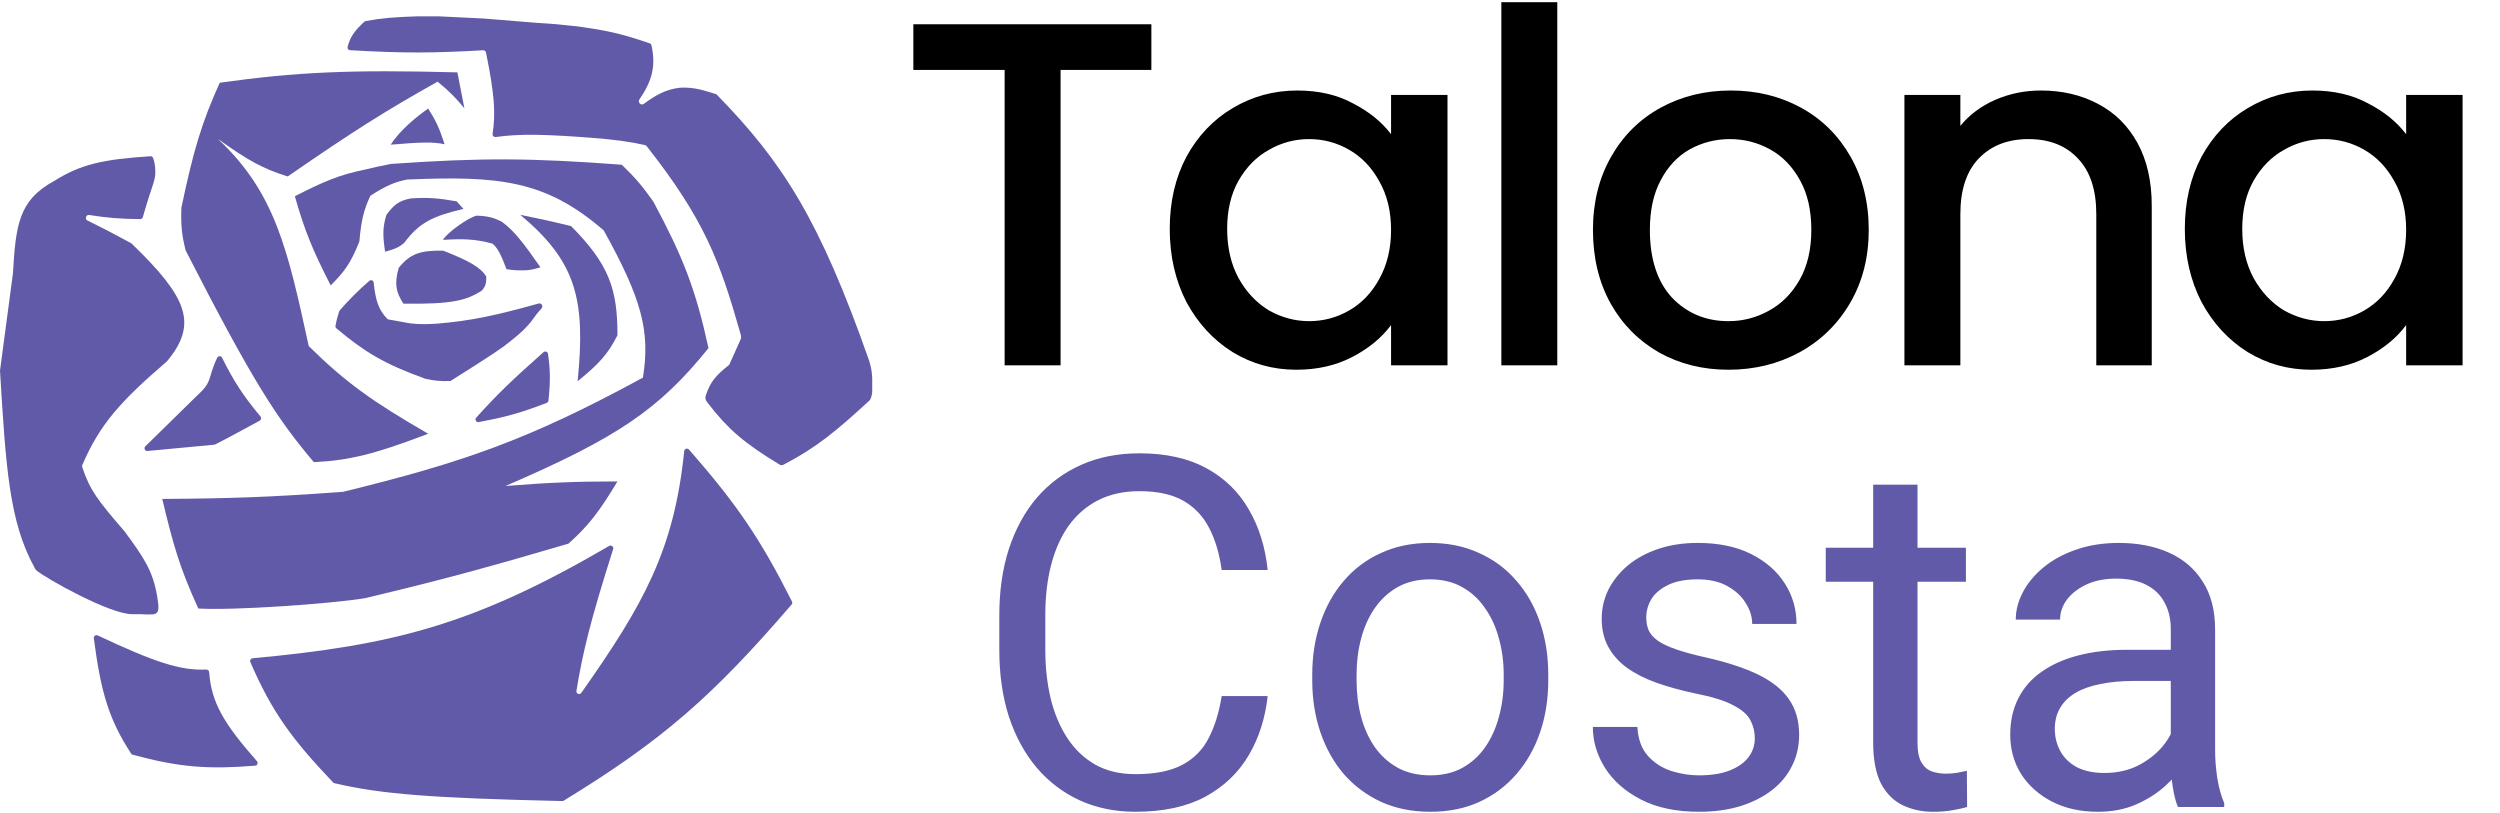
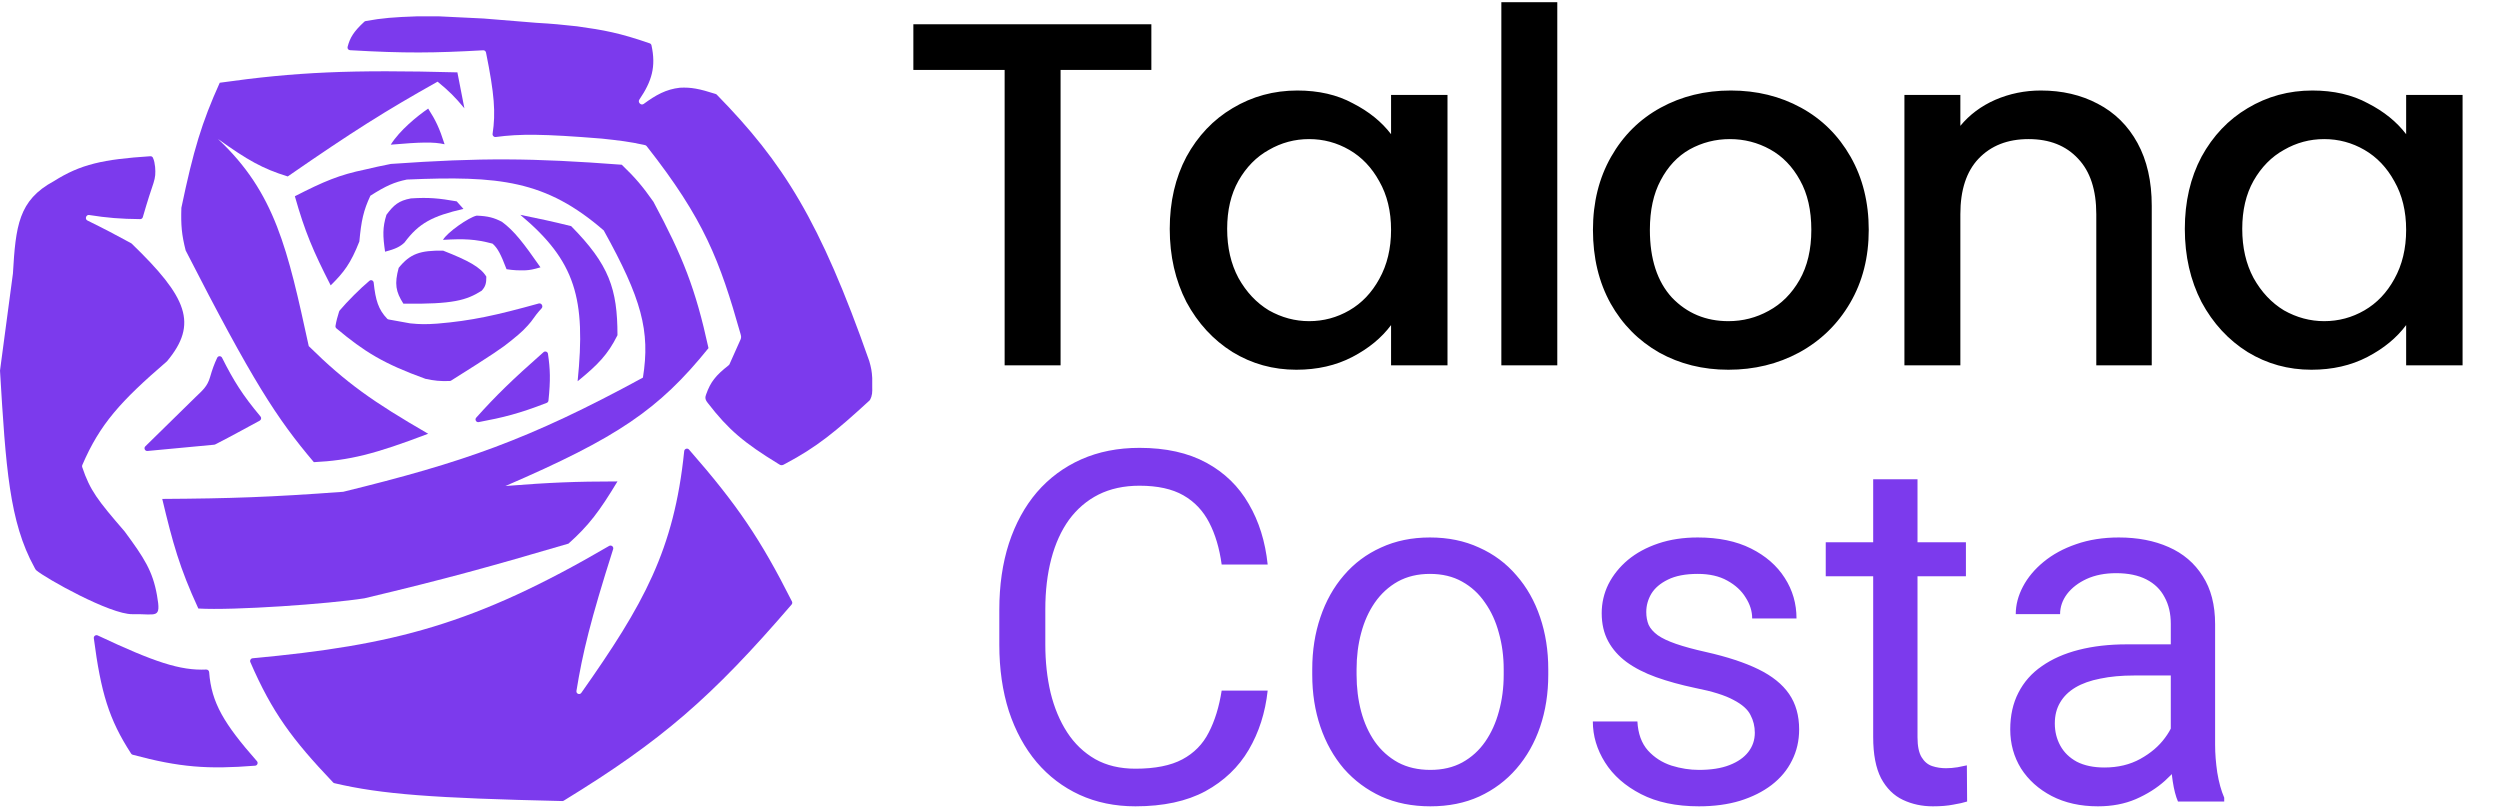
- <svg xmlns="http://www.w3.org/2000/svg" width="917" height="298" viewBox="0 0 917 298" fill="none">
+ <svg xmlns="http://www.w3.org/2000/svg" width="917" height="296" viewBox="0 0 917 296" fill="none">
  <path d="M422.32 8.9V25.64H389.02V134H368.5V25.64H335.02V8.9H422.32ZM429.062 83.96C429.062 74 431.102 65.18 435.182 57.5C439.382 49.82 445.022 43.88 452.102 39.68C459.302 35.36 467.222 33.2 475.862 33.2C483.662 33.2 490.442 34.76 496.202 37.88C502.082 40.88 506.762 44.66 510.242 49.22V34.82H530.942V134H510.242V119.24C506.762 123.92 502.022 127.82 496.022 130.94C490.022 134.06 483.182 135.62 475.502 135.62C466.982 135.62 459.182 133.46 452.102 129.14C445.022 124.7 439.382 118.58 435.182 110.78C431.102 102.86 429.062 93.92 429.062 83.96ZM510.242 84.32C510.242 77.48 508.802 71.54 505.922 66.5C503.162 61.46 499.502 57.62 494.942 54.98C490.382 52.34 485.462 51.02 480.182 51.02C474.902 51.02 469.982 52.34 465.422 54.98C460.862 57.5 457.142 61.28 454.262 66.32C451.502 71.24 450.122 77.12 450.122 83.96C450.122 90.8 451.502 96.8 454.262 101.96C457.142 107.12 460.862 111.08 465.422 113.84C470.102 116.48 475.022 117.8 480.182 117.8C485.462 117.8 490.382 116.48 494.942 113.84C499.502 111.2 503.162 107.36 505.922 102.32C508.802 97.16 510.242 91.16 510.242 84.32ZM571.214 0.8V134H550.694V0.8H571.214ZM633.975 135.62C624.615 135.62 616.155 133.52 608.595 129.32C601.035 125 595.095 119 590.775 111.32C586.455 103.52 584.295 94.52 584.295 84.32C584.295 74.24 586.515 65.3 590.955 57.5C595.395 49.7 601.455 43.7 609.135 39.5C616.815 35.3 625.395 33.2 634.875 33.2C644.355 33.2 652.935 35.3 660.615 39.5C668.295 43.7 674.355 49.7 678.795 57.5C683.235 65.3 685.455 74.24 685.455 84.32C685.455 94.4 683.175 103.34 678.615 111.14C674.055 118.94 667.815 125 659.895 129.32C652.095 133.52 643.455 135.62 633.975 135.62ZM633.975 117.8C639.255 117.8 644.175 116.54 648.735 114.02C653.415 111.5 657.195 107.72 660.075 102.68C662.955 97.64 664.395 91.52 664.395 84.32C664.395 77.12 663.015 71.06 660.255 66.14C657.495 61.1 653.835 57.32 649.275 54.8C644.715 52.28 639.795 51.02 634.515 51.02C629.235 51.02 624.315 52.28 619.755 54.8C615.315 57.32 611.775 61.1 609.135 66.14C606.495 71.06 605.175 77.12 605.175 84.32C605.175 95 607.875 103.28 613.275 109.16C618.795 114.92 625.695 117.8 633.975 117.8ZM748.58 33.2C756.38 33.2 763.34 34.82 769.46 38.06C775.7 41.3 780.56 46.1 784.04 52.46C787.52 58.82 789.26 66.5 789.26 75.5V134H768.92V78.56C768.92 69.68 766.7 62.9 762.26 58.22C757.82 53.42 751.76 51.02 744.08 51.02C736.4 51.02 730.28 53.42 725.72 58.22C721.28 62.9 719.06 69.68 719.06 78.56V134H698.54V34.82H719.06V46.16C722.42 42.08 726.68 38.9 731.84 36.62C737.12 34.34 742.7 33.2 748.58 33.2ZM801.394 83.96C801.394 74 803.434 65.18 807.514 57.5C811.714 49.82 817.354 43.88 824.434 39.68C831.634 35.36 839.554 33.2 848.194 33.2C855.994 33.2 862.774 34.76 868.534 37.88C874.414 40.88 879.094 44.66 882.574 49.22V34.82H903.274V134H882.574V119.24C879.094 123.92 874.354 127.82 868.354 130.94C862.354 134.06 855.514 135.62 847.834 135.62C839.314 135.62 831.514 133.46 824.434 129.14C817.354 124.7 811.714 118.58 807.514 110.78C803.434 102.86 801.394 93.92 801.394 83.96ZM882.574 84.32C882.574 77.48 881.134 71.54 878.254 66.5C875.494 61.46 871.834 57.62 867.274 54.98C862.714 52.34 857.794 51.02 852.514 51.02C847.234 51.02 842.314 52.34 837.754 54.98C833.194 57.5 829.474 61.28 826.594 66.32C823.834 71.24 822.454 77.12 822.454 83.96C822.454 90.8 823.834 96.8 826.594 101.96C829.474 107.12 833.194 111.08 837.754 113.84C842.434 116.48 847.354 117.8 852.514 117.8C857.794 117.8 862.714 116.48 867.274 113.84C871.834 111.2 875.494 107.36 878.254 102.32C881.134 97.16 882.574 91.16 882.574 84.32Z" fill="black" />
-   <path d="M448.109 255.307H464.984C464.105 263.393 461.791 270.629 458.041 277.016C454.291 283.402 448.988 288.471 442.133 292.221C435.277 295.912 426.723 297.758 416.469 297.758C408.969 297.758 402.143 296.352 395.99 293.539C389.896 290.727 384.652 286.742 380.258 281.586C375.863 276.371 372.465 270.131 370.062 262.865C367.719 255.541 366.547 247.396 366.547 238.432V225.688C366.547 216.723 367.719 208.607 370.062 201.342C372.465 194.018 375.893 187.748 380.346 182.533C384.857 177.318 390.277 173.305 396.605 170.492C402.934 167.68 410.053 166.273 417.963 166.273C427.631 166.273 435.805 168.09 442.484 171.723C449.164 175.355 454.35 180.395 458.041 186.84C461.791 193.227 464.105 200.639 464.984 209.076H448.109C447.289 203.1 445.766 197.973 443.539 193.695C441.312 189.359 438.148 186.02 434.047 183.676C429.945 181.332 424.584 180.16 417.963 180.16C412.279 180.16 407.27 181.244 402.934 183.412C398.656 185.58 395.053 188.656 392.123 192.641C389.252 196.625 387.084 201.4 385.619 206.967C384.154 212.533 383.422 218.715 383.422 225.512V238.432C383.422 244.701 384.066 250.59 385.355 256.098C386.703 261.605 388.725 266.439 391.42 270.6C394.115 274.76 397.543 278.041 401.703 280.443C405.863 282.787 410.785 283.959 416.469 283.959C423.676 283.959 429.418 282.816 433.695 280.531C437.973 278.246 441.195 274.965 443.363 270.688C445.59 266.41 447.172 261.283 448.109 255.307ZM481.332 249.506V247.484C481.332 240.629 482.328 234.271 484.32 228.412C486.312 222.494 489.184 217.367 492.934 213.031C496.684 208.637 501.225 205.238 506.557 202.836C511.889 200.375 517.865 199.145 524.486 199.145C531.166 199.145 537.172 200.375 542.504 202.836C547.895 205.238 552.465 208.637 556.215 213.031C560.023 217.367 562.924 222.494 564.916 228.412C566.908 234.271 567.904 240.629 567.904 247.484V249.506C567.904 256.361 566.908 262.719 564.916 268.578C562.924 274.438 560.023 279.564 556.215 283.959C552.465 288.295 547.924 291.693 542.592 294.154C537.318 296.557 531.342 297.758 524.662 297.758C517.982 297.758 511.977 296.557 506.645 294.154C501.312 291.693 496.742 288.295 492.934 283.959C489.184 279.564 486.312 274.438 484.32 268.578C482.328 262.719 481.332 256.361 481.332 249.506ZM497.592 247.484V249.506C497.592 254.252 498.148 258.734 499.262 262.953C500.375 267.113 502.045 270.805 504.271 274.027C506.557 277.25 509.398 279.799 512.797 281.674C516.195 283.49 520.15 284.398 524.662 284.398C529.115 284.398 533.012 283.49 536.352 281.674C539.75 279.799 542.562 277.25 544.789 274.027C547.016 270.805 548.686 267.113 549.799 262.953C550.971 258.734 551.557 254.252 551.557 249.506V247.484C551.557 242.797 550.971 238.373 549.799 234.213C548.686 229.994 546.986 226.273 544.701 223.051C542.475 219.77 539.662 217.191 536.264 215.316C532.924 213.441 528.998 212.504 524.486 212.504C520.033 212.504 516.107 213.441 512.709 215.316C509.369 217.191 506.557 219.77 504.271 223.051C502.045 226.273 500.375 229.994 499.262 234.213C498.148 238.373 497.592 242.797 497.592 247.484ZM643.666 270.775C643.666 268.432 643.139 266.264 642.084 264.271C641.088 262.221 639.008 260.375 635.844 258.734C632.738 257.035 628.051 255.57 621.781 254.34C616.508 253.227 611.732 251.908 607.455 250.385C603.236 248.861 599.633 247.016 596.645 244.848C593.715 242.68 591.459 240.131 589.877 237.201C588.295 234.271 587.504 230.844 587.504 226.918C587.504 223.168 588.324 219.623 589.965 216.283C591.664 212.943 594.037 209.984 597.084 207.406C600.189 204.828 603.91 202.807 608.246 201.342C612.582 199.877 617.416 199.145 622.748 199.145C630.365 199.145 636.869 200.492 642.26 203.188C647.65 205.883 651.781 209.486 654.652 213.998C657.523 218.451 658.959 223.402 658.959 228.852H642.699C642.699 226.215 641.908 223.666 640.326 221.205C638.803 218.686 636.547 216.605 633.559 214.965C630.629 213.324 627.025 212.504 622.748 212.504C618.236 212.504 614.574 213.207 611.762 214.613C609.008 215.961 606.986 217.689 605.697 219.799C604.467 221.908 603.852 224.135 603.852 226.479C603.852 228.236 604.145 229.818 604.73 231.225C605.375 232.572 606.488 233.832 608.07 235.004C609.652 236.117 611.879 237.172 614.75 238.168C617.621 239.164 621.283 240.16 625.736 241.156C633.529 242.914 639.945 245.023 644.984 247.484C650.023 249.945 653.773 252.963 656.234 256.537C658.695 260.111 659.926 264.447 659.926 269.545C659.926 273.705 659.047 277.514 657.289 280.971C655.59 284.428 653.1 287.416 649.818 289.936C646.596 292.396 642.729 294.33 638.217 295.736C633.764 297.084 628.754 297.758 623.188 297.758C614.809 297.758 607.719 296.264 601.918 293.275C596.117 290.287 591.723 286.42 588.734 281.674C585.746 276.928 584.252 271.918 584.252 266.645H600.6C600.834 271.098 602.123 274.643 604.467 277.279C606.811 279.857 609.682 281.703 613.08 282.816C616.479 283.871 619.848 284.398 623.188 284.398C627.641 284.398 631.361 283.812 634.35 282.641C637.396 281.469 639.711 279.857 641.293 277.807C642.875 275.756 643.666 273.412 643.666 270.775ZM721.098 200.902V213.383H669.682V200.902H721.098ZM687.084 177.787H703.344V272.445C703.344 275.668 703.842 278.1 704.838 279.74C705.834 281.381 707.123 282.465 708.705 282.992C710.287 283.52 711.986 283.783 713.803 283.783C715.15 283.783 716.557 283.666 718.021 283.432C719.545 283.139 720.688 282.904 721.449 282.729L721.537 296C720.248 296.41 718.549 296.791 716.439 297.143C714.389 297.553 711.898 297.758 708.969 297.758C704.984 297.758 701.322 296.967 697.982 295.385C694.643 293.803 691.977 291.166 689.984 287.475C688.051 283.725 687.084 278.686 687.084 272.357V177.787ZM796.244 279.74V230.785C796.244 227.035 795.482 223.783 793.959 221.029C792.494 218.217 790.268 216.049 787.279 214.525C784.291 213.002 780.6 212.24 776.205 212.24C772.104 212.24 768.5 212.943 765.395 214.35C762.348 215.756 759.945 217.602 758.188 219.887C756.488 222.172 755.639 224.633 755.639 227.27H739.379C739.379 223.871 740.258 220.502 742.016 217.162C743.773 213.822 746.293 210.805 749.574 208.109C752.914 205.355 756.898 203.188 761.527 201.605C766.215 199.965 771.43 199.145 777.172 199.145C784.086 199.145 790.18 200.316 795.453 202.66C800.785 205.004 804.945 208.549 807.934 213.295C810.98 217.982 812.504 223.871 812.504 230.961V275.258C812.504 278.422 812.768 281.791 813.295 285.365C813.881 288.939 814.73 292.016 815.844 294.594V296H798.881C798.061 294.125 797.416 291.635 796.947 288.529C796.479 285.365 796.244 282.436 796.244 279.74ZM799.057 238.344L799.232 249.77H782.797C778.168 249.77 774.037 250.15 770.404 250.912C766.771 251.615 763.725 252.699 761.264 254.164C758.803 255.629 756.928 257.475 755.639 259.701C754.35 261.869 753.705 264.418 753.705 267.348C753.705 270.336 754.379 273.061 755.727 275.521C757.074 277.982 759.096 279.945 761.791 281.41C764.545 282.816 767.914 283.52 771.898 283.52C776.879 283.52 781.273 282.465 785.082 280.355C788.891 278.246 791.908 275.668 794.135 272.621C796.42 269.574 797.65 266.615 797.826 263.744L804.77 271.566C804.359 274.027 803.246 276.752 801.43 279.74C799.613 282.729 797.182 285.6 794.135 288.354C791.146 291.049 787.572 293.305 783.412 295.121C779.311 296.879 774.682 297.758 769.525 297.758C763.08 297.758 757.426 296.498 752.562 293.979C747.758 291.459 744.008 288.09 741.312 283.871C738.676 279.594 737.357 274.818 737.357 269.545C737.357 264.447 738.354 259.965 740.346 256.098C742.338 252.172 745.209 248.92 748.959 246.342C752.709 243.705 757.221 241.713 762.494 240.365C767.768 239.018 773.656 238.344 780.16 238.344H799.057Z" fill="#615AA8" />
-   <path d="M170.34 39.732C166.931 35.614 164.793 33.477 160.512 29.953C141.32 40.712 129.485 48.161 105.543 64.722C96.338 61.888 90.805 58.738 79.911 50.943C100.981 70.646 105.537 91.559 113.243 126.929L113.248 126.95C127.03 140.543 136.97 147.474 157.055 159.102C137.344 166.611 128.178 168.878 115.125 169.522C101.563 153.522 92.648 139.828 68.108 91.885C66.641 86.114 66.327 82.676 66.527 76.229C70.963 55.025 74.023 44.932 80.603 30.348C108.66 26.398 128.567 25.511 167.772 26.545L170.34 39.732Z" fill="#615AA8" />
-   <path d="M143.324 53.065C146.623 47.791 153.034 42.59 157.054 39.829C159.837 44.158 161.167 46.966 163.079 52.917C159.051 51.998 154.366 52.126 143.324 53.065Z" fill="#615AA8" />
-   <path d="M121.296 104.676C126.168 99.866 128.631 96.648 131.815 88.576C132.509 80.942 133.331 77.176 135.865 71.784C141.643 68.103 144.672 66.808 149.249 65.858C183.052 64.433 200.103 66.039 221.454 84.526C235.335 109.56 238.564 121.419 235.825 138.507C193.818 161.389 169.62 169.665 125.889 180.388C99.049 182.372 84.614 182.844 59.512 183.005C63.388 199.221 65.834 208.204 72.748 223.207C85.481 223.969 120.63 221.534 133.692 219.453C163.856 212.283 180.046 207.759 208.514 199.402C215.951 192.758 219.857 187.587 226.491 176.585C210.913 176.609 201.91 176.967 185.401 178.264C226.258 160.612 241.605 150.349 259.877 127.691C255.113 105.882 250.491 94.18 239.678 74.007C235.696 68.366 233.201 65.365 228.072 60.425C195.225 57.946 176.656 57.791 143.372 60.129C139.594 60.882 137.5 61.329 133.84 62.203C124.544 64.118 118.823 66.511 108.158 71.982C111.803 84.91 114.84 92.052 121.296 104.676Z" fill="#615AA8" />
-   <path d="M146.236 98.257C150.442 93.04 154.141 91.82 162.534 91.935C171.796 95.565 176.298 98.011 178.387 101.467C178.403 103.813 178.117 105.105 176.659 106.652C171.062 110.142 166.273 111.616 147.965 111.394C145.148 106.969 144.642 104.136 146.236 98.257Z" fill="#615AA8" />
-   <path d="M141.247 92.329C145.187 91.283 146.731 90.477 148.359 88.971C153.681 81.812 158.618 79.258 169.991 76.624L167.522 73.858C160.97 72.718 157.295 72.355 150.73 72.772C146.253 73.614 144.432 75.164 141.741 78.797C140.299 83.464 140.399 86.529 141.247 92.329Z" fill="#615AA8" />
-   <path d="M185.799 98.75C188.431 99.147 189.978 99.209 192.812 99.145C194.436 99.056 195.644 98.816 198.245 98.059C191.984 89.092 188.683 84.75 184.12 81.366C181.216 79.866 179.087 79.265 174.835 79.094C171.92 79.732 164.008 85.256 162.488 87.984C170.187 87.529 174.263 87.672 180.663 89.366C182.534 91.011 183.665 93.162 185.799 98.75Z" fill="#615AA8" />
-   <path d="M190.832 78.797C198.201 80.305 202.325 81.161 209.501 82.945C223.45 97.082 226.478 105.981 226.49 122.949C222.964 130.054 219.306 133.795 211.871 139.84C214.928 109.582 211.202 95.816 190.832 78.797Z" fill="#615AA8" />
-   <path d="M137.064 103.656C136.982 102.887 136.111 102.494 135.515 102.988C132.246 105.696 127.267 110.69 124.572 113.911C124.488 114.012 124.426 114.126 124.388 114.251C123.756 116.297 123.395 117.568 123.058 119.528C122.998 119.874 123.132 120.228 123.402 120.453C133.679 129.049 140.692 133.399 156.055 138.953C159.402 139.662 161.389 139.868 164.971 139.752C165.147 139.747 165.324 139.691 165.473 139.597C180.706 130.034 184.453 127.446 187.267 125.124L190.033 122.852C191.557 121.543 192.332 120.785 193.589 119.395L194.774 118.012C196.221 115.937 197.348 114.508 198.65 113.109C199.365 112.341 198.618 111.043 197.607 111.323C182.016 115.647 172.964 117.664 160.401 118.704C156.346 118.987 154.149 118.991 150.424 118.605L142.539 117.18C142.335 117.143 142.147 117.044 142.004 116.894C138.786 113.519 137.757 110.148 137.064 103.656Z" fill="#615AA8" />
-   <path d="M174.678 153.192C174.045 153.899 174.664 155 175.597 154.825C184.525 153.15 190.463 151.699 200.543 147.767C200.889 147.632 201.136 147.311 201.175 146.941C201.962 139.413 201.818 135.353 200.993 129.774C200.878 128.996 199.946 128.663 199.357 129.183C187.756 139.418 181.848 145.194 174.678 153.192Z" fill="#615AA8" />
-   <path d="M53.31 163.711C52.639 164.369 53.163 165.504 54.098 165.419C60.152 164.868 66.352 164.268 78.579 163.119C78.704 163.108 78.832 163.071 78.944 163.013C85.728 159.547 89.418 157.428 95.258 154.303C95.82 154.002 95.962 153.256 95.552 152.767C88.948 144.881 85.712 139.682 81.445 131.211C81.074 130.475 80.021 130.473 79.67 131.218C78.571 133.55 77.898 135.392 77.043 138.358C76.044 141.75 74.434 143.05 71.561 145.816L53.31 163.711Z" fill="#615AA8" />
-   <path d="M288.029 170.115C287.013 170.752 286.441 170.857 285.46 170.115C272.91 162.435 267.174 157.605 259.68 147.891C258.516 146.484 258.61 145.714 259.038 144.582C260.637 140.118 262.456 137.764 267.286 133.97C267.414 133.869 267.518 133.737 267.585 133.588L271.632 124.53C271.936 123.815 271.87 123.356 271.632 122.505C264.015 95.58 258.297 80.442 237.184 53.595C237.042 53.415 236.839 53.285 236.616 53.235C230.715 51.903 227.095 51.538 220.763 50.844C199.243 49.106 190.708 49.064 181.831 50.256C181.156 50.347 180.582 49.758 180.684 49.084C181.851 41.386 181.368 34.559 178.266 19.251C178.167 18.764 177.719 18.418 177.223 18.445C159.401 19.448 148.527 19.59 128.4 18.416C127.786 18.381 127.34 17.802 127.495 17.206C128.361 13.867 129.652 11.641 133.628 7.973C133.765 7.846 133.939 7.76 134.123 7.726C140.268 6.601 144.564 6.286 152.756 6H161.152L177.4 6.79L196.76 8.371C202.742 8.704 205.961 9.035 211.675 9.655C221.521 11.026 227.25 12.065 238.315 15.893C238.638 16.005 238.888 16.281 238.961 16.615C240.673 24.455 239.114 29.763 234.503 36.548C233.839 37.525 235.145 38.826 236.098 38.127C240.562 34.849 244.304 32.737 249.408 32.175C253.506 31.971 256.465 32.539 262.505 34.47C262.659 34.519 262.803 34.608 262.917 34.724C287.293 59.628 300.793 80.972 318.846 132.432C319.549 134.851 319.799 136.214 319.933 138.655V141.816C319.985 143.886 319.977 145.055 319.122 146.661C319.071 146.756 319.002 146.843 318.923 146.915C306.464 158.352 299.579 164.013 288.029 170.115Z" fill="#615AA8" />
-   <path d="M250.966 165.473C251.055 164.6 252.147 164.237 252.724 164.898C270.399 185.098 278.942 197.713 290.497 220.63C290.679 220.991 290.623 221.437 290.36 221.743C261.067 255.805 242.658 271.706 206.798 293.675C206.634 293.776 206.437 293.828 206.245 293.824C158.964 292.749 139.998 291.36 122.676 287.281C122.487 287.237 122.314 287.136 122.181 286.996C107.228 271.285 99.809 261.299 91.817 242.845C91.547 242.222 91.978 241.515 92.653 241.452C144.326 236.652 173.93 229.171 223.424 200.249C224.217 199.785 225.185 200.539 224.906 201.415C216.536 227.734 213.704 239.489 211.442 253.425C211.273 254.465 212.614 255.007 213.221 254.145C236.057 221.728 247.262 201.812 250.966 165.473Z" fill="#615AA8" />
-   <path d="M93.575 280.857C94.396 280.793 94.787 279.815 94.243 279.196C82.183 265.489 77.544 257.799 76.717 246.548C76.676 245.99 76.195 245.564 75.636 245.589C66.108 246.02 56.615 242.854 35.836 233.076C35.121 232.74 34.31 233.323 34.412 234.105C37.013 254.003 39.926 263.851 48.095 276.421C48.228 276.627 48.439 276.779 48.676 276.843C65.929 281.48 76.175 282.227 93.575 280.857Z" fill="#615AA8" />
-   <path d="M30.148 171.316C30.071 171.086 30.081 170.829 30.177 170.605C36.626 155.588 44.183 147.224 61.177 132.586C61.219 132.55 61.259 132.509 61.294 132.467C72.688 118.786 68.773 109.118 48.301 89.363C48.237 89.301 48.161 89.246 48.083 89.203C42.457 86.134 38.171 83.877 32.064 80.882C31.012 80.365 31.559 78.682 32.716 78.867C39.165 79.893 44.269 80.312 51.423 80.373C51.857 80.377 52.246 80.099 52.375 79.684C53.116 77.306 53.67 74.936 56.302 67.142C57.008 64.889 57.08 63.584 56.895 61.216C56.727 59.825 56.588 58.969 56.092 57.856C55.93 57.492 55.544 57.281 55.147 57.307C37.757 58.441 29.574 60.243 19.755 66.451C6.756 73.455 5.771 82.882 4.741 100.331L0.013 135.844C0.004 135.907 0.002 135.973 0.006 136.037C2.133 171.522 3.427 191.397 12.612 208.098C12.808 208.455 13.013 208.928 13.322 209.193C16.677 212.075 40.452 225.446 48.597 225.281C57.478 225.102 59.166 227.306 57.586 218.367C56.005 209.428 52.877 204.654 45.733 194.957C35.847 183.501 33.042 179.948 30.148 171.316Z" fill="#615AA8" />
+   <path d="M448.109 253.307H464.984C464.105 261.393 461.791 268.629 458.041 275.016C454.291 281.402 448.988 286.471 442.133 290.221C435.277 293.912 426.723 295.758 416.469 295.758C408.969 295.758 402.143 294.352 395.99 291.539C389.896 288.727 384.652 284.742 380.258 279.586C375.863 274.371 372.465 268.131 370.062 260.865C367.719 253.541 366.547 245.396 366.547 236.432V223.688C366.547 214.723 367.719 206.607 370.062 199.342C372.465 192.018 375.893 185.748 380.346 180.533C384.857 175.318 390.277 171.305 396.605 168.492C402.934 165.68 410.053 164.273 417.963 164.273C427.631 164.273 435.805 166.09 442.484 169.723C449.164 173.355 454.35 178.395 458.041 184.84C461.791 191.227 464.105 198.639 464.984 207.076H448.109C447.289 201.1 445.766 195.973 443.539 191.695C441.312 187.359 438.148 184.02 434.047 181.676C429.945 179.332 424.584 178.16 417.963 178.16C412.279 178.16 407.27 179.244 402.934 181.412C398.656 183.58 395.053 186.656 392.123 190.641C389.252 194.625 387.084 199.4 385.619 204.967C384.154 210.533 383.422 216.715 383.422 223.512V236.432C383.422 242.701 384.066 248.59 385.355 254.098C386.703 259.605 388.725 264.439 391.42 268.6C394.115 272.76 397.543 276.041 401.703 278.443C405.863 280.787 410.785 281.959 416.469 281.959C423.676 281.959 429.418 280.816 433.695 278.531C437.973 276.246 441.195 272.965 443.363 268.688C445.59 264.41 447.172 259.283 448.109 253.307ZM481.332 247.506V245.484C481.332 238.629 482.328 232.271 484.32 226.412C486.312 220.494 489.184 215.367 492.934 211.031C496.684 206.637 501.225 203.238 506.557 200.836C511.889 198.375 517.865 197.145 524.486 197.145C531.166 197.145 537.172 198.375 542.504 200.836C547.895 203.238 552.465 206.637 556.215 211.031C560.023 215.367 562.924 220.494 564.916 226.412C566.908 232.271 567.904 238.629 567.904 245.484V247.506C567.904 254.361 566.908 260.719 564.916 266.578C562.924 272.438 560.023 277.564 556.215 281.959C552.465 286.295 547.924 289.693 542.592 292.154C537.318 294.557 531.342 295.758 524.662 295.758C517.982 295.758 511.977 294.557 506.645 292.154C501.312 289.693 496.742 286.295 492.934 281.959C489.184 277.564 486.312 272.438 484.32 266.578C482.328 260.719 481.332 254.361 481.332 247.506ZM497.592 245.484V247.506C497.592 252.252 498.148 256.734 499.262 260.953C500.375 265.113 502.045 268.805 504.271 272.027C506.557 275.25 509.398 277.799 512.797 279.674C516.195 281.49 520.15 282.398 524.662 282.398C529.115 282.398 533.012 281.49 536.352 279.674C539.75 277.799 542.562 275.25 544.789 272.027C547.016 268.805 548.686 265.113 549.799 260.953C550.971 256.734 551.557 252.252 551.557 247.506V245.484C551.557 240.797 550.971 236.373 549.799 232.213C548.686 227.994 546.986 224.273 544.701 221.051C542.475 217.77 539.662 215.191 536.264 213.316C532.924 211.441 528.998 210.504 524.486 210.504C520.033 210.504 516.107 211.441 512.709 213.316C509.369 215.191 506.557 217.77 504.271 221.051C502.045 224.273 500.375 227.994 499.262 232.213C498.148 236.373 497.592 240.797 497.592 245.484ZM643.666 268.775C643.666 266.432 643.139 264.264 642.084 262.271C641.088 260.221 639.008 258.375 635.844 256.734C632.738 255.035 628.051 253.57 621.781 252.34C616.508 251.227 611.732 249.908 607.455 248.385C603.236 246.861 599.633 245.016 596.645 242.848C593.715 240.68 591.459 238.131 589.877 235.201C588.295 232.271 587.504 228.844 587.504 224.918C587.504 221.168 588.324 217.623 589.965 214.283C591.664 210.943 594.037 207.984 597.084 205.406C600.189 202.828 603.91 200.807 608.246 199.342C612.582 197.877 617.416 197.145 622.748 197.145C630.365 197.145 636.869 198.492 642.26 201.188C647.65 203.883 651.781 207.486 654.652 211.998C657.523 216.451 658.959 221.402 658.959 226.852H642.699C642.699 224.215 641.908 221.666 640.326 219.205C638.803 216.686 636.547 214.605 633.559 212.965C630.629 211.324 627.025 210.504 622.748 210.504C618.236 210.504 614.574 211.207 611.762 212.613C609.008 213.961 606.986 215.689 605.697 217.799C604.467 219.908 603.852 222.135 603.852 224.479C603.852 226.236 604.145 227.818 604.73 229.225C605.375 230.572 606.488 231.832 608.07 233.004C609.652 234.117 611.879 235.172 614.75 236.168C617.621 237.164 621.283 238.16 625.736 239.156C633.529 240.914 639.945 243.023 644.984 245.484C650.023 247.945 653.773 250.963 656.234 254.537C658.695 258.111 659.926 262.447 659.926 267.545C659.926 271.705 659.047 275.514 657.289 278.971C655.59 282.428 653.1 285.416 649.818 287.936C646.596 290.396 642.729 292.33 638.217 293.736C633.764 295.084 628.754 295.758 623.188 295.758C614.809 295.758 607.719 294.264 601.918 291.275C596.117 288.287 591.723 284.42 588.734 279.674C585.746 274.928 584.252 269.918 584.252 264.645H600.6C600.834 269.098 602.123 272.643 604.467 275.279C606.811 277.857 609.682 279.703 613.08 280.816C616.479 281.871 619.848 282.398 623.188 282.398C627.641 282.398 631.361 281.812 634.35 280.641C637.396 279.469 639.711 277.857 641.293 275.807C642.875 273.756 643.666 271.412 643.666 268.775ZM721.098 198.902V211.383H669.682V198.902H721.098ZM687.084 175.787H703.344V270.445C703.344 273.668 703.842 276.1 704.838 277.74C705.834 279.381 707.123 280.465 708.705 280.992C710.287 281.52 711.986 281.783 713.803 281.783C715.15 281.783 716.557 281.666 718.021 281.432C719.545 281.139 720.688 280.904 721.449 280.729L721.537 294C720.248 294.41 718.549 294.791 716.439 295.143C714.389 295.553 711.898 295.758 708.969 295.758C704.984 295.758 701.322 294.967 697.982 293.385C694.643 291.803 691.977 289.166 689.984 285.475C688.051 281.725 687.084 276.686 687.084 270.357V175.787ZM796.244 277.74V228.785C796.244 225.035 795.482 221.783 793.959 219.029C792.494 216.217 790.268 214.049 787.279 212.525C784.291 211.002 780.6 210.24 776.205 210.24C772.104 210.24 768.5 210.943 765.395 212.35C762.348 213.756 759.945 215.602 758.188 217.887C756.488 220.172 755.639 222.633 755.639 225.27H739.379C739.379 221.871 740.258 218.502 742.016 215.162C743.773 211.822 746.293 208.805 749.574 206.109C752.914 203.355 756.898 201.188 761.527 199.605C766.215 197.965 771.43 197.145 777.172 197.145C784.086 197.145 790.18 198.316 795.453 200.66C800.785 203.004 804.945 206.549 807.934 211.295C810.98 215.982 812.504 221.871 812.504 228.961V273.258C812.504 276.422 812.768 279.791 813.295 283.365C813.881 286.939 814.73 290.016 815.844 292.594V294H798.881C798.061 292.125 797.416 289.635 796.947 286.529C796.479 283.365 796.244 280.436 796.244 277.74ZM799.057 236.344L799.232 247.77H782.797C778.168 247.77 774.037 248.15 770.404 248.912C766.771 249.615 763.725 250.699 761.264 252.164C758.803 253.629 756.928 255.475 755.639 257.701C754.35 259.869 753.705 262.418 753.705 265.348C753.705 268.336 754.379 271.061 755.727 273.521C757.074 275.982 759.096 277.945 761.791 279.41C764.545 280.816 767.914 281.52 771.898 281.52C776.879 281.52 781.273 280.465 785.082 278.355C788.891 276.246 791.908 273.668 794.135 270.621C796.42 267.574 797.65 264.615 797.826 261.744L804.77 269.566C804.359 272.027 803.246 274.752 801.43 277.74C799.613 280.729 797.182 283.6 794.135 286.354C791.146 289.049 787.572 291.305 783.412 293.121C779.311 294.879 774.682 295.758 769.525 295.758C763.08 295.758 757.426 294.498 752.562 291.979C747.758 289.459 744.008 286.09 741.312 281.871C738.676 277.594 737.357 272.818 737.357 267.545C737.357 262.447 738.354 257.965 740.346 254.098C742.338 250.172 745.209 246.92 748.959 244.342C752.709 241.705 757.221 239.713 762.494 238.365C767.768 237.018 773.656 236.344 780.16 236.344H799.057Z" fill="#7C3AED" />
+   <path d="M170.34 39.732C166.931 35.614 164.793 33.477 160.512 29.953C141.32 40.712 129.485 48.161 105.543 64.722C96.338 61.888 90.805 58.738 79.911 50.943C100.981 70.646 105.537 91.559 113.243 126.929L113.248 126.95C127.03 140.543 136.97 147.474 157.055 159.102C137.344 166.611 128.178 168.878 115.125 169.522C101.563 153.522 92.648 139.828 68.108 91.885C66.641 86.114 66.327 82.676 66.527 76.229C70.963 55.025 74.023 44.932 80.603 30.348C108.66 26.398 128.567 25.511 167.772 26.545L170.34 39.732Z" fill="#7C3AED" />
+   <path d="M143.324 53.065C146.623 47.791 153.034 42.59 157.054 39.829C159.837 44.158 161.167 46.966 163.079 52.917C159.051 51.998 154.366 52.126 143.324 53.065Z" fill="#7C3AED" />
+   <path d="M121.296 104.676C126.168 99.866 128.631 96.648 131.815 88.576C132.509 80.942 133.331 77.176 135.865 71.784C141.643 68.103 144.672 66.808 149.249 65.858C183.052 64.433 200.103 66.039 221.454 84.526C235.335 109.56 238.564 121.419 235.825 138.507C193.818 161.389 169.62 169.665 125.889 180.388C99.049 182.372 84.614 182.844 59.512 183.005C63.388 199.221 65.834 208.204 72.748 223.207C85.481 223.969 120.63 221.534 133.692 219.453C163.856 212.283 180.046 207.759 208.514 199.402C215.951 192.758 219.857 187.587 226.491 176.585C210.913 176.609 201.91 176.967 185.401 178.264C226.258 160.612 241.605 150.349 259.877 127.691C255.113 105.882 250.491 94.18 239.678 74.007C235.696 68.366 233.201 65.365 228.072 60.425C195.225 57.946 176.656 57.791 143.372 60.129C139.594 60.882 137.5 61.329 133.84 62.203C124.544 64.118 118.823 66.511 108.158 71.982C111.803 84.91 114.84 92.052 121.296 104.676Z" fill="#7C3AED" />
+   <path d="M146.236 98.257C150.442 93.04 154.141 91.82 162.534 91.935C171.796 95.565 176.298 98.011 178.387 101.467C178.403 103.813 178.117 105.105 176.659 106.652C171.062 110.142 166.273 111.616 147.965 111.394C145.148 106.969 144.642 104.136 146.236 98.257Z" fill="#7C3AED" />
+   <path d="M141.247 92.329C145.187 91.283 146.731 90.477 148.359 88.971C153.681 81.812 158.618 79.258 169.991 76.624L167.522 73.858C160.97 72.718 157.295 72.355 150.73 72.772C146.253 73.614 144.432 75.164 141.741 78.797C140.299 83.464 140.399 86.529 141.247 92.329Z" fill="#7C3AED" />
+   <path d="M185.799 98.75C188.431 99.147 189.978 99.209 192.812 99.145C194.436 99.056 195.644 98.816 198.245 98.059C191.984 89.092 188.683 84.75 184.12 81.366C181.216 79.866 179.087 79.265 174.835 79.094C171.92 79.732 164.008 85.256 162.488 87.984C170.187 87.529 174.263 87.672 180.663 89.366C182.534 91.011 183.665 93.162 185.799 98.75Z" fill="#7C3AED" />
+   <path d="M190.832 78.797C198.201 80.305 202.325 81.161 209.501 82.945C223.45 97.082 226.478 105.981 226.49 122.949C222.964 130.054 219.306 133.795 211.871 139.84C214.928 109.582 211.202 95.816 190.832 78.797Z" fill="#7C3AED" />
+   <path d="M137.064 103.656C136.982 102.887 136.111 102.494 135.515 102.988C132.246 105.696 127.267 110.69 124.572 113.911C124.488 114.012 124.426 114.126 124.388 114.251C123.756 116.297 123.395 117.568 123.058 119.528C122.998 119.874 123.132 120.228 123.402 120.453C133.679 129.049 140.692 133.399 156.055 138.953C159.402 139.662 161.389 139.868 164.971 139.752C165.147 139.747 165.324 139.691 165.473 139.597C180.706 130.034 184.453 127.446 187.267 125.124L190.033 122.852C191.557 121.543 192.332 120.785 193.589 119.395L194.774 118.012C196.221 115.937 197.348 114.508 198.65 113.109C199.365 112.341 198.618 111.043 197.607 111.323C182.016 115.647 172.964 117.664 160.401 118.704C156.346 118.987 154.149 118.991 150.424 118.605L142.539 117.18C142.335 117.143 142.147 117.044 142.004 116.894C138.786 113.519 137.757 110.148 137.064 103.656Z" fill="#7C3AED" />
+   <path d="M174.678 153.192C174.045 153.899 174.664 155 175.597 154.825C184.525 153.15 190.463 151.699 200.543 147.767C200.889 147.632 201.136 147.311 201.175 146.941C201.962 139.413 201.818 135.353 200.993 129.774C200.878 128.996 199.946 128.663 199.357 129.183C187.756 139.418 181.848 145.194 174.678 153.192Z" fill="#7C3AED" />
+   <path d="M53.31 163.711C52.639 164.369 53.163 165.504 54.098 165.419C60.152 164.868 66.352 164.268 78.579 163.119C78.704 163.108 78.832 163.071 78.944 163.013C85.728 159.547 89.418 157.428 95.258 154.303C95.82 154.002 95.962 153.256 95.552 152.767C88.948 144.881 85.712 139.682 81.445 131.211C81.074 130.475 80.021 130.473 79.67 131.218C78.571 133.55 77.898 135.392 77.043 138.358C76.044 141.75 74.434 143.05 71.561 145.816L53.31 163.711Z" fill="#7C3AED" />
+   <path d="M288.029 170.115C287.013 170.752 286.441 170.857 285.46 170.115C272.91 162.435 267.174 157.605 259.68 147.891C258.516 146.484 258.61 145.714 259.038 144.582C260.637 140.118 262.456 137.764 267.286 133.97C267.414 133.869 267.518 133.737 267.585 133.588L271.632 124.53C271.936 123.815 271.87 123.356 271.632 122.505C264.015 95.58 258.297 80.442 237.184 53.595C237.042 53.415 236.839 53.285 236.616 53.235C230.715 51.903 227.095 51.538 220.763 50.844C199.243 49.106 190.708 49.064 181.831 50.256C181.156 50.347 180.582 49.758 180.684 49.084C181.851 41.386 181.368 34.559 178.266 19.251C178.167 18.764 177.719 18.418 177.223 18.445C159.401 19.448 148.527 19.59 128.4 18.416C127.786 18.381 127.34 17.802 127.495 17.206C128.361 13.867 129.652 11.641 133.628 7.973C133.765 7.846 133.939 7.76 134.123 7.726C140.268 6.601 144.564 6.286 152.756 6H161.152L177.4 6.79L196.76 8.371C202.742 8.704 205.961 9.035 211.675 9.655C221.521 11.026 227.25 12.065 238.315 15.893C238.638 16.005 238.888 16.281 238.961 16.615C240.673 24.455 239.114 29.763 234.503 36.548C233.839 37.525 235.145 38.826 236.098 38.127C240.562 34.849 244.304 32.737 249.408 32.175C253.506 31.971 256.465 32.539 262.505 34.47C262.659 34.519 262.803 34.608 262.917 34.724C287.293 59.628 300.793 80.972 318.846 132.432C319.549 134.851 319.799 136.214 319.933 138.655V141.816C319.985 143.886 319.977 145.055 319.122 146.661C319.071 146.756 319.002 146.843 318.923 146.915C306.464 158.352 299.579 164.013 288.029 170.115Z" fill="#7C3AED" />
+   <path d="M250.966 165.473C251.055 164.6 252.147 164.237 252.724 164.898C270.399 185.098 278.942 197.713 290.497 220.63C290.679 220.991 290.623 221.437 290.36 221.743C261.067 255.805 242.658 271.706 206.798 293.675C206.634 293.776 206.437 293.828 206.245 293.824C158.964 292.749 139.998 291.36 122.676 287.281C122.487 287.237 122.314 287.136 122.181 286.996C107.228 271.285 99.809 261.299 91.817 242.845C91.547 242.222 91.978 241.515 92.653 241.452C144.326 236.652 173.93 229.171 223.424 200.249C224.217 199.785 225.185 200.539 224.906 201.415C216.536 227.734 213.704 239.489 211.442 253.425C211.273 254.465 212.614 255.007 213.221 254.145C236.057 221.728 247.262 201.812 250.966 165.473Z" fill="#7C3AED" />
+   <path d="M93.575 280.857C94.396 280.793 94.787 279.815 94.243 279.196C82.183 265.489 77.544 257.799 76.717 246.548C76.676 245.99 76.195 245.564 75.636 245.589C66.108 246.02 56.615 242.854 35.836 233.076C35.121 232.74 34.31 233.323 34.412 234.105C37.013 254.003 39.926 263.851 48.095 276.421C48.228 276.627 48.439 276.779 48.676 276.843C65.929 281.48 76.175 282.227 93.575 280.857Z" fill="#7C3AED" />
+   <path d="M30.148 171.316C30.071 171.086 30.081 170.829 30.177 170.605C36.626 155.588 44.183 147.224 61.177 132.586C61.219 132.55 61.259 132.509 61.294 132.467C72.688 118.786 68.773 109.118 48.301 89.363C48.237 89.301 48.161 89.246 48.083 89.203C42.457 86.134 38.171 83.877 32.064 80.882C31.012 80.365 31.559 78.682 32.716 78.867C39.165 79.893 44.269 80.312 51.423 80.373C51.857 80.377 52.246 80.099 52.375 79.684C53.116 77.306 53.67 74.936 56.302 67.142C57.008 64.889 57.08 63.584 56.895 61.216C56.727 59.825 56.588 58.969 56.092 57.856C55.93 57.492 55.544 57.281 55.147 57.307C37.757 58.441 29.574 60.243 19.755 66.451C6.756 73.455 5.771 82.882 4.741 100.331L0.013 135.844C0.004 135.907 0.002 135.973 0.006 136.037C2.133 171.522 3.427 191.397 12.612 208.098C12.808 208.455 13.013 208.928 13.322 209.193C16.677 212.075 40.452 225.446 48.597 225.281C57.478 225.102 59.166 227.306 57.586 218.367C56.005 209.428 52.877 204.654 45.733 194.957C35.847 183.501 33.042 179.948 30.148 171.316Z" fill="#7C3AED" />
</svg>
